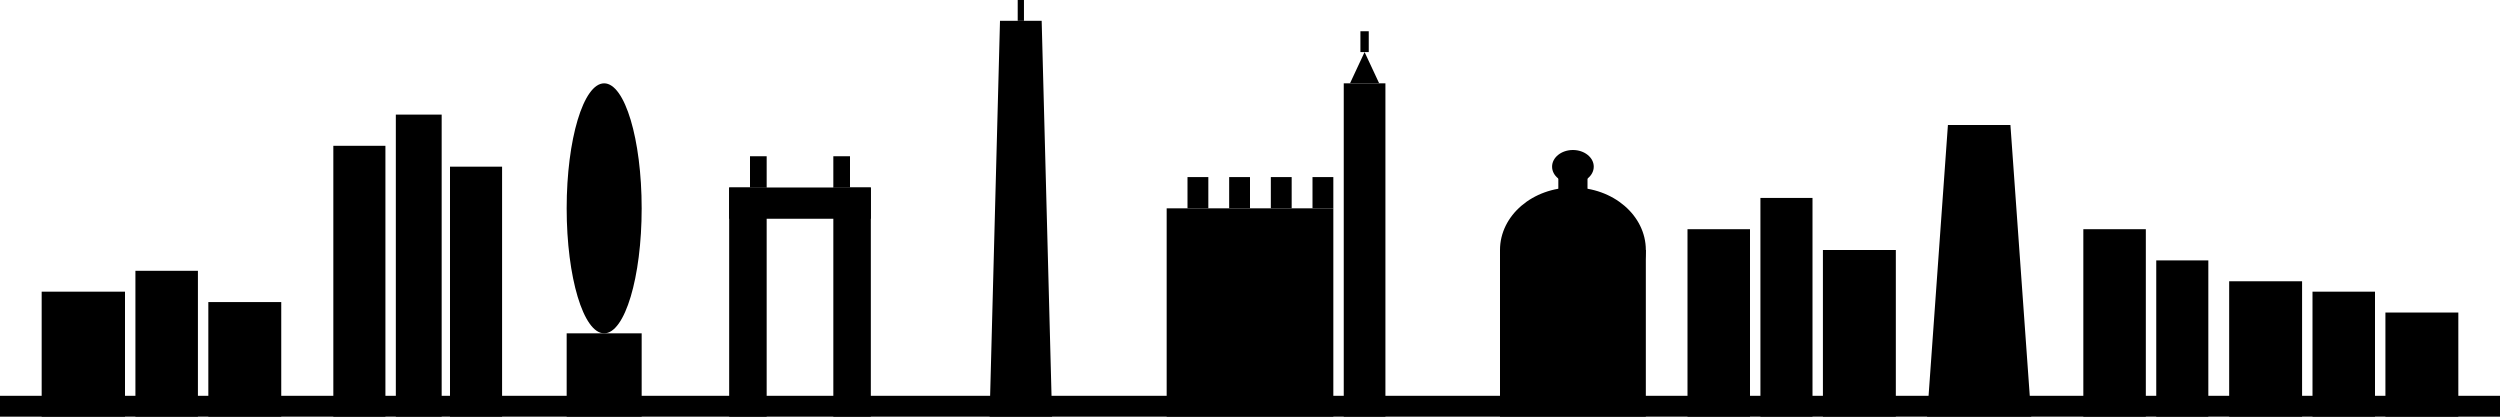
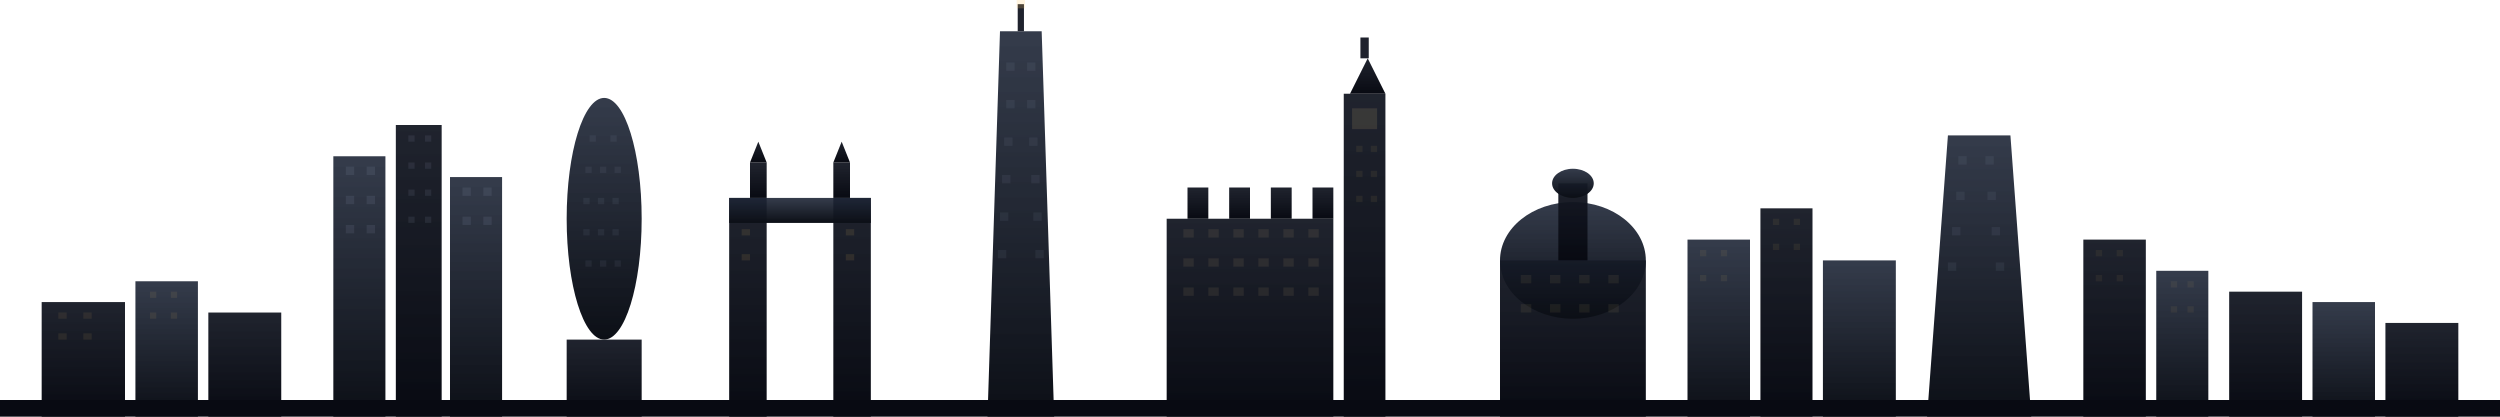
<svg xmlns="http://www.w3.org/2000/svg" viewBox="0 0 1200 200" preserveAspectRatio="xMidYMax slice">
-   <g fill="currentColor">
-     <rect x="20" y="140" width="40" height="60" />
-     <rect x="65" y="130" width="30" height="70" />
-     <rect x="100" y="145" width="35" height="55" />
-     <rect x="160" y="70" width="25" height="130" />
-     <rect x="190" y="55" width="22" height="145" />
-     <rect x="216" y="80" width="25" height="120" />
-     <ellipse cx="290" cy="100" rx="18" ry="60" />
-     <rect x="272" y="160" width="36" height="40" />
-     <rect x="350" y="90" width="18" height="110" />
-     <rect x="400" y="90" width="18" height="110" />
-     <rect x="350" y="90" width="68" height="15" />
-     <rect x="360" y="75" width="8" height="15" />
-     <rect x="400" y="75" width="8" height="15" />
-     <polygon points="480,10 500,10 505,200 475,200" />
-     <line x1="490" y1="10" x2="490" y2="0" stroke="currentColor" stroke-width="3" />
-     <rect x="560" y="100" width="80" height="100" />
-     <rect x="570" y="85" width="10" height="15" />
-     <rect x="590" y="85" width="10" height="15" />
-     <rect x="610" y="85" width="10" height="15" />
-     <rect x="630" y="85" width="10" height="15" />
-     <rect x="645" y="40" width="20" height="160" />
-     <polygon points="648,40 662,40 655,25" />
-     <rect x="653" y="15" width="4" height="10" />
-     <rect x="720" y="120" width="70" height="80" />
-     <ellipse cx="755" cy="120" rx="35" ry="30" />
-     <rect x="748" y="80" width="14" height="40" />
-     <ellipse cx="755" cy="80" rx="10" ry="8" />
-     <rect x="810" y="110" width="30" height="90" />
-     <rect x="845" y="95" width="25" height="105" />
-     <rect x="875" y="120" width="35" height="80" />
-     <polygon points="935,60 965,60 975,200 925,200" />
-     <rect x="1000" y="110" width="30" height="90" />
-     <rect x="1035" y="125" width="25" height="75" />
-     <rect x="1070" y="135" width="35" height="65" />
-     <rect x="1110" y="140" width="30" height="60" />
-     <rect x="1145" y="150" width="35" height="50" />
-     <rect x="0" y="190" width="1200" height="10" />
+   <defs>
+     <linearGradient id="bldg" x1="0" y1="0" x2="0" y2="1">
+       <stop offset="0%" stop-color="rgba(20,24,35,0.95)" />
+       <stop offset="100%" stop-color="rgba(8,10,18,1)" />
+     </linearGradient>
+     <linearGradient id="glass" x1="0" y1="0" x2="0" y2="1">
+       <stop offset="0%" stop-color="rgba(30,38,55,0.9)" />
+       <stop offset="100%" stop-color="rgba(12,15,22,1)" />
+     </linearGradient>
+   </defs>
+   <g>
+     <rect x="20" y="145" width="40" height="55" fill="url(#bldg)" />
+     <rect x="65" y="135" width="30" height="65" fill="url(#glass)" />
+     <rect x="100" y="150" width="35" height="50" fill="url(#bldg)" />
+     <g fill="rgba(255,200,100,0.08)">
+       <rect x="28" y="150" width="4" height="3" />
+       <rect x="40" y="150" width="4" height="3" />
+       <rect x="28" y="160" width="4" height="3" />
+       <rect x="40" y="160" width="4" height="3" />
+       <rect x="72" y="140" width="3" height="3" />
+       <rect x="82" y="140" width="3" height="3" />
+       <rect x="72" y="150" width="3" height="3" />
+       <rect x="82" y="150" width="3" height="3" />
+     </g>
+     <rect x="160" y="75" width="25" height="125" fill="url(#glass)" />
+     <rect x="190" y="60" width="22" height="140" fill="url(#bldg)" />
+     <rect x="216" y="85" width="25" height="115" fill="url(#glass)" />
+     <g fill="rgba(200,220,255,0.08)">
+       <rect x="166" y="80" width="4" height="4" />
+       <rect x="176" y="80" width="4" height="4" />
+       <rect x="166" y="94" width="4" height="4" />
+       <rect x="176" y="94" width="4" height="4" />
+       <rect x="166" y="108" width="4" height="4" />
+       <rect x="176" y="108" width="4" height="4" />
+       <rect x="196" y="65" width="3" height="3" />
+       <rect x="204" y="65" width="3" height="3" />
+       <rect x="196" y="78" width="3" height="3" />
+       <rect x="204" y="78" width="3" height="3" />
+       <rect x="196" y="91" width="3" height="3" />
+       <rect x="204" y="91" width="3" height="3" />
+       <rect x="196" y="104" width="3" height="3" />
+       <rect x="204" y="104" width="3" height="3" />
+       <rect x="222" y="90" width="4" height="4" />
+       <rect x="232" y="90" width="4" height="4" />
+       <rect x="222" y="104" width="4" height="4" />
+       <rect x="232" y="104" width="4" height="4" />
+     </g>
+     <ellipse cx="290" cy="105" rx="18" ry="58" fill="url(#glass)" />
+     <rect x="272" y="163" width="36" height="37" fill="url(#bldg)" />
+     <g fill="rgba(200,220,255,0.06)">
+       <rect x="283" y="65" width="3" height="3" />
+       <rect x="293" y="65" width="3" height="3" />
+       <rect x="281" y="80" width="3" height="3" />
+       <rect x="288" y="80" width="3" height="3" />
+       <rect x="295" y="80" width="3" height="3" />
+       <rect x="280" y="95" width="3" height="3" />
+       <rect x="287" y="95" width="3" height="3" />
+       <rect x="294" y="95" width="3" height="3" />
+       <rect x="280" y="110" width="3" height="3" />
+       <rect x="287" y="110" width="3" height="3" />
+       <rect x="294" y="110" width="3" height="3" />
+       <rect x="281" y="125" width="3" height="3" />
+       <rect x="288" y="125" width="3" height="3" />
+       <rect x="295" y="125" width="3" height="3" />
+     </g>
+     <rect x="350" y="95" width="18" height="105" fill="url(#bldg)" />
+     <rect x="400" y="95" width="18" height="105" fill="url(#bldg)" />
+     <rect x="350" y="95" width="68" height="12" fill="url(#glass)" />
+     <rect x="360" y="78" width="8" height="17" fill="url(#bldg)" />
+     <rect x="400" y="78" width="8" height="17" fill="url(#bldg)" />
+     <polygon points="360,78 368,78 364,68" fill="url(#bldg)" />
+     <polygon points="400,78 408,78 404,68" fill="url(#bldg)" />
+     <g fill="rgba(255,200,100,0.1)">
+       <rect x="356" y="110" width="4" height="3" />
+       <rect x="356" y="122" width="4" height="3" />
+       <rect x="406" y="110" width="4" height="3" />
+       <rect x="406" y="122" width="4" height="3" />
+     </g>
+     <polygon points="480,15 500,15 506,200 474,200" fill="url(#glass)" />
+     <line x1="490" y1="15" x2="490" y2="2" stroke="rgba(20,24,35,0.95)" stroke-width="3" />
+     <rect x="488" y="0" width="4" height="4" fill="rgba(255,200,100,0.2)" />
+     <g fill="rgba(200,220,255,0.06)">
+       <rect x="483" y="30" width="4" height="4" />
+       <rect x="493" y="30" width="4" height="4" />
+       <rect x="483" y="48" width="4" height="4" />
+       <rect x="493" y="48" width="4" height="4" />
+       <rect x="482" y="66" width="4" height="4" />
+       <rect x="494" y="66" width="4" height="4" />
+       <rect x="481" y="84" width="4" height="4" />
+       <rect x="495" y="84" width="4" height="4" />
+       <rect x="480" y="102" width="4" height="4" />
+       <rect x="496" y="102" width="4" height="4" />
+       <rect x="479" y="120" width="4" height="4" />
+       <rect x="497" y="120" width="4" height="4" />
+     </g>
+     <rect x="560" y="105" width="80" height="95" fill="url(#bldg)" />
+     <rect x="570" y="90" width="10" height="15" fill="url(#bldg)" />
+     <rect x="590" y="90" width="10" height="15" fill="url(#bldg)" />
+     <rect x="610" y="90" width="10" height="15" fill="url(#bldg)" />
+     <rect x="630" y="90" width="10" height="15" fill="url(#bldg)" />
+     <g fill="rgba(255,220,140,0.08)">
+       <rect x="568" y="110" width="5" height="4" />
+       <rect x="580" y="110" width="5" height="4" />
+       <rect x="592" y="110" width="5" height="4" />
+       <rect x="604" y="110" width="5" height="4" />
+       <rect x="616" y="110" width="5" height="4" />
+       <rect x="628" y="110" width="5" height="4" />
+       <rect x="568" y="124" width="5" height="4" />
+       <rect x="580" y="124" width="5" height="4" />
+       <rect x="592" y="124" width="5" height="4" />
+       <rect x="604" y="124" width="5" height="4" />
+       <rect x="616" y="124" width="5" height="4" />
+       <rect x="628" y="124" width="5" height="4" />
+       <rect x="568" y="138" width="5" height="4" />
+       <rect x="580" y="138" width="5" height="4" />
+       <rect x="592" y="138" width="5" height="4" />
+       <rect x="604" y="138" width="5" height="4" />
+       <rect x="616" y="138" width="5" height="4" />
+       <rect x="628" y="138" width="5" height="4" />
+     </g>
+     <rect x="645" y="45" width="20" height="155" fill="url(#bldg)" />
+     <polygon points="648,45 665,45 656.5,28" fill="url(#bldg)" />
+     <rect x="653" y="18" width="4" height="10" fill="rgba(20,24,35,0.95)" />
+     <rect x="649" y="52" width="12" height="10" fill="rgba(255,220,140,0.12)" />
+     <g fill="rgba(255,200,100,0.07)">
+       <rect x="651" y="70" width="3" height="3" />
+       <rect x="658" y="70" width="3" height="3" />
+       <rect x="651" y="82" width="3" height="3" />
+       <rect x="658" y="82" width="3" height="3" />
+       <rect x="651" y="94" width="3" height="3" />
+       <rect x="658" y="94" width="3" height="3" />
+     </g>
+     <rect x="720" y="125" width="70" height="75" fill="url(#bldg)" />
+     <ellipse cx="755" cy="125" rx="35" ry="28" fill="url(#glass)" />
+     <rect x="748" y="88" width="14" height="37" fill="url(#bldg)" />
+     <ellipse cx="755" cy="88" rx="10" ry="7" fill="url(#glass)" />
+     <g fill="rgba(255,220,140,0.07)">
+       <rect x="730" y="132" width="5" height="4" />
+       <rect x="744" y="132" width="5" height="4" />
+       <rect x="758" y="132" width="5" height="4" />
+       <rect x="772" y="132" width="5" height="4" />
+       <rect x="730" y="146" width="5" height="4" />
+       <rect x="744" y="146" width="5" height="4" />
+       <rect x="758" y="146" width="5" height="4" />
+       <rect x="772" y="146" width="5" height="4" />
+     </g>
+     <rect x="810" y="115" width="30" height="85" fill="url(#glass)" />
+     <rect x="845" y="100" width="25" height="100" fill="url(#bldg)" />
+     <rect x="875" y="125" width="35" height="75" fill="url(#glass)" />
+     <g fill="rgba(255,200,100,0.07)">
+       <rect x="816" y="120" width="3" height="3" />
+       <rect x="826" y="120" width="3" height="3" />
+       <rect x="816" y="132" width="3" height="3" />
+       <rect x="826" y="132" width="3" height="3" />
+       <rect x="851" y="105" width="3" height="3" />
+       <rect x="861" y="105" width="3" height="3" />
+       <rect x="851" y="117" width="3" height="3" />
+       <rect x="861" y="117" width="3" height="3" />
+     </g>
+     <polygon points="935,65 965,65 975,200 925,200" fill="url(#glass)" />
+     <g fill="rgba(200,220,255,0.06)">
+       <rect x="940" y="75" width="4" height="4" />
+       <rect x="953" y="75" width="4" height="4" />
+       <rect x="939" y="92" width="4" height="4" />
+       <rect x="954" y="92" width="4" height="4" />
+       <rect x="937" y="109" width="4" height="4" />
+       <rect x="956" y="109" width="4" height="4" />
+       <rect x="935" y="126" width="4" height="4" />
+       <rect x="958" y="126" width="4" height="4" />
+     </g>
+     <rect x="1000" y="115" width="30" height="85" fill="url(#bldg)" />
+     <rect x="1035" y="130" width="25" height="70" fill="url(#glass)" />
+     <rect x="1070" y="140" width="35" height="60" fill="url(#bldg)" />
+     <rect x="1110" y="145" width="30" height="55" fill="url(#glass)" />
+     <rect x="1145" y="155" width="35" height="45" fill="url(#bldg)" />
+     <g fill="rgba(255,200,100,0.06)">
+       <rect x="1006" y="120" width="3" height="3" />
+       <rect x="1016" y="120" width="3" height="3" />
+       <rect x="1006" y="132" width="3" height="3" />
+       <rect x="1016" y="132" width="3" height="3" />
+       <rect x="1042" y="135" width="3" height="3" />
+       <rect x="1050" y="135" width="3" height="3" />
+       <rect x="1042" y="147" width="3" height="3" />
+       <rect x="1050" y="147" width="3" height="3" />
+     </g>
+     <rect x="0" y="192" width="1200" height="8" fill="rgba(8,10,18,1)" />
  </g>
</svg>
